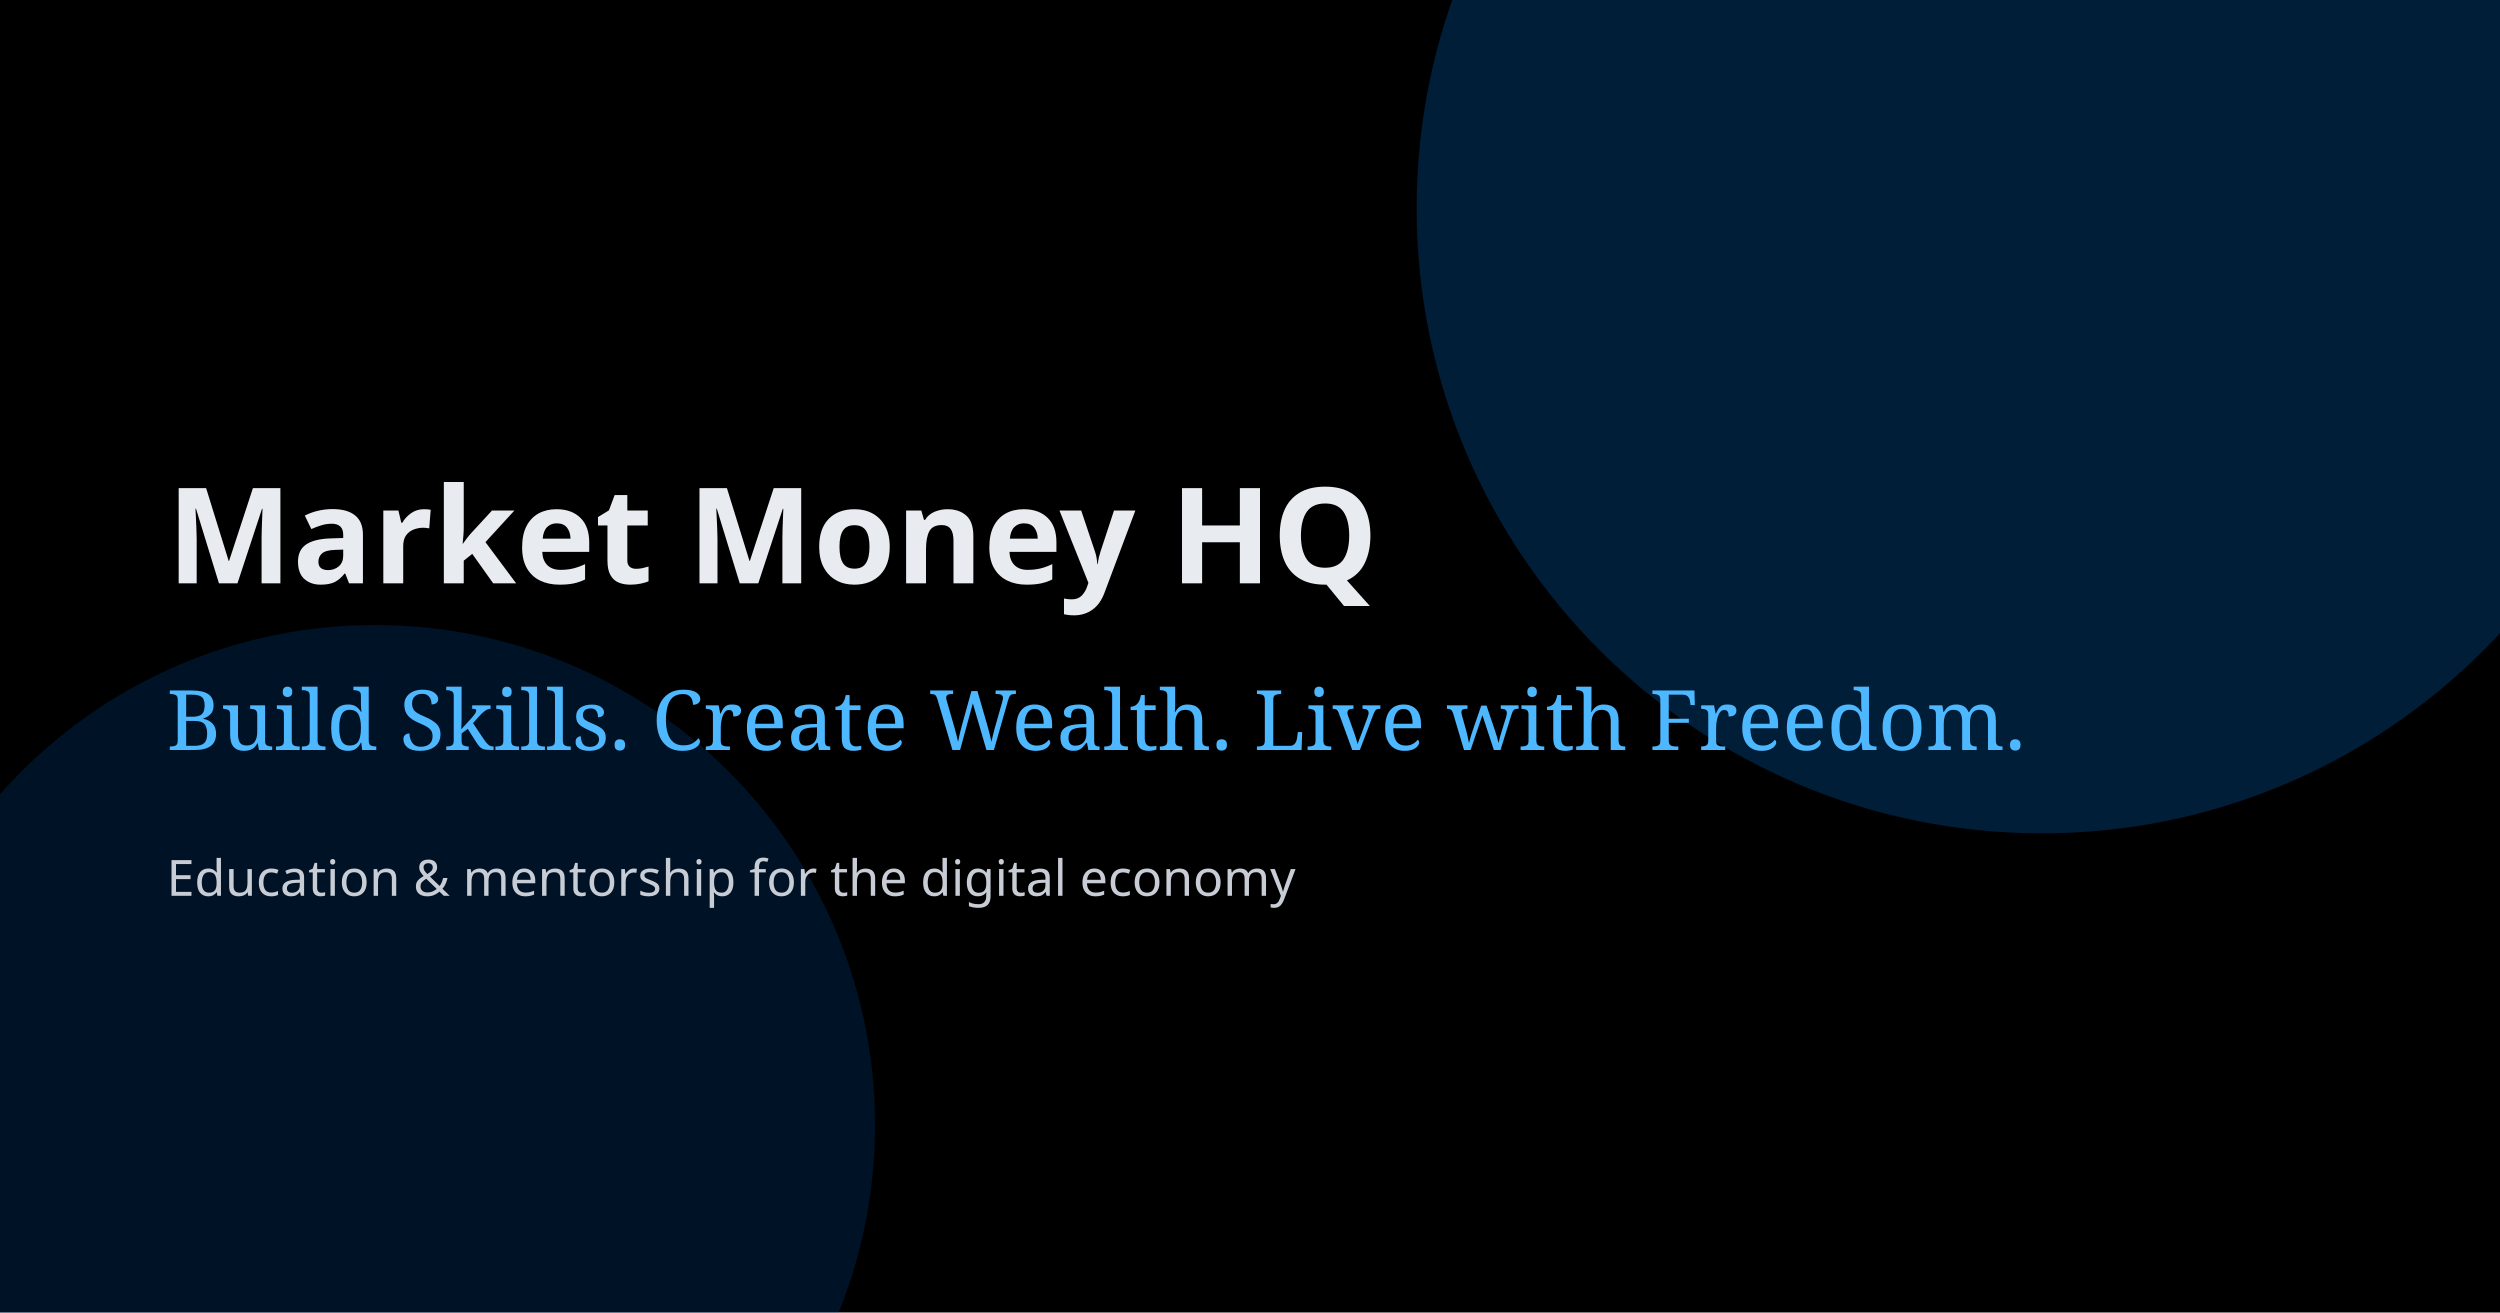
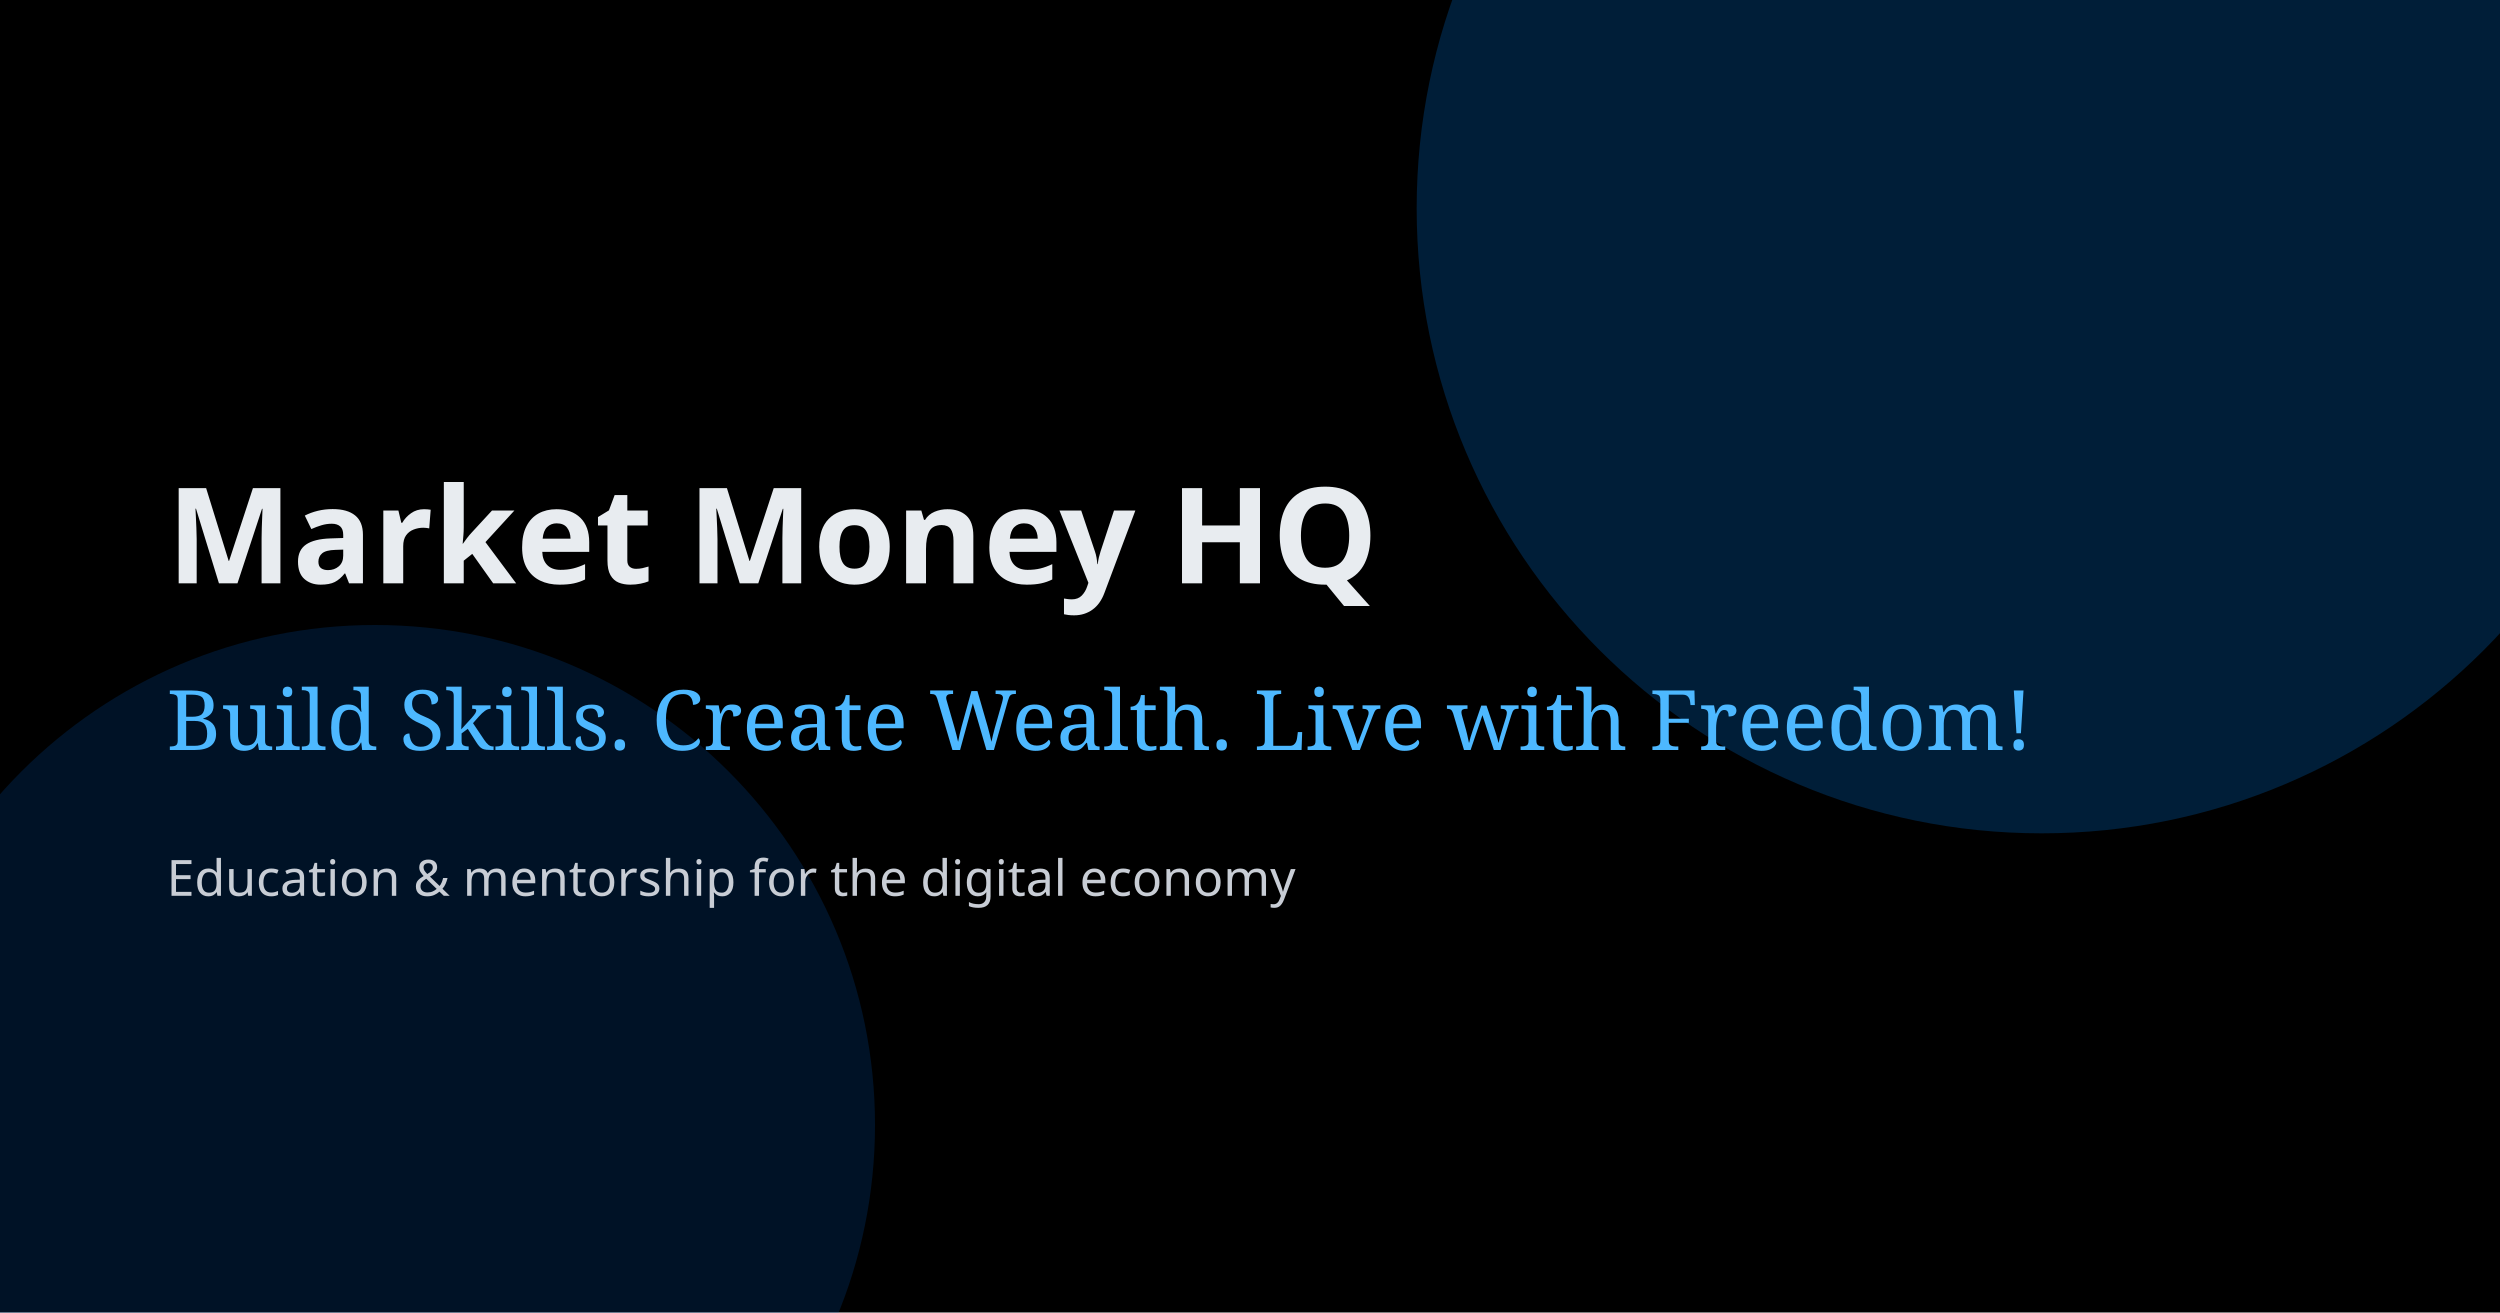
<svg xmlns="http://www.w3.org/2000/svg" width="1200" height="630" viewBox="0 0 1200 630" fill="none">
  <rect width="1200" height="630" fill="#000000" />
  <circle cx="980" cy="100" r="300" fill="#0088FF" fill-opacity="0.22" />
  <circle cx="180" cy="540" r="240" fill="#0066D6" fill-opacity="0.18" />
  <text x="80" y="280" fill="#E8ECF0" font-family="system-ui, sans-serif" font-size="64" font-weight="600">Market Money HQ</text>
-   <text x="80" y="360" fill="#4DB8FF" font-family="Georgia, serif" font-size="40">Build Skills. Create Wealth. Live with Freedom.</text>
+   <text x="80" y="360" fill="#4DB8FF" font-family="Georgia, serif" font-size="40">Build Skills. Create Wealth. Live with Freedom!</text>
  <text x="80" y="430" fill="#C8CDD5" font-family="system-ui, sans-serif" font-size="24">Education &amp; mentorship for the digital economy</text>
</svg>
